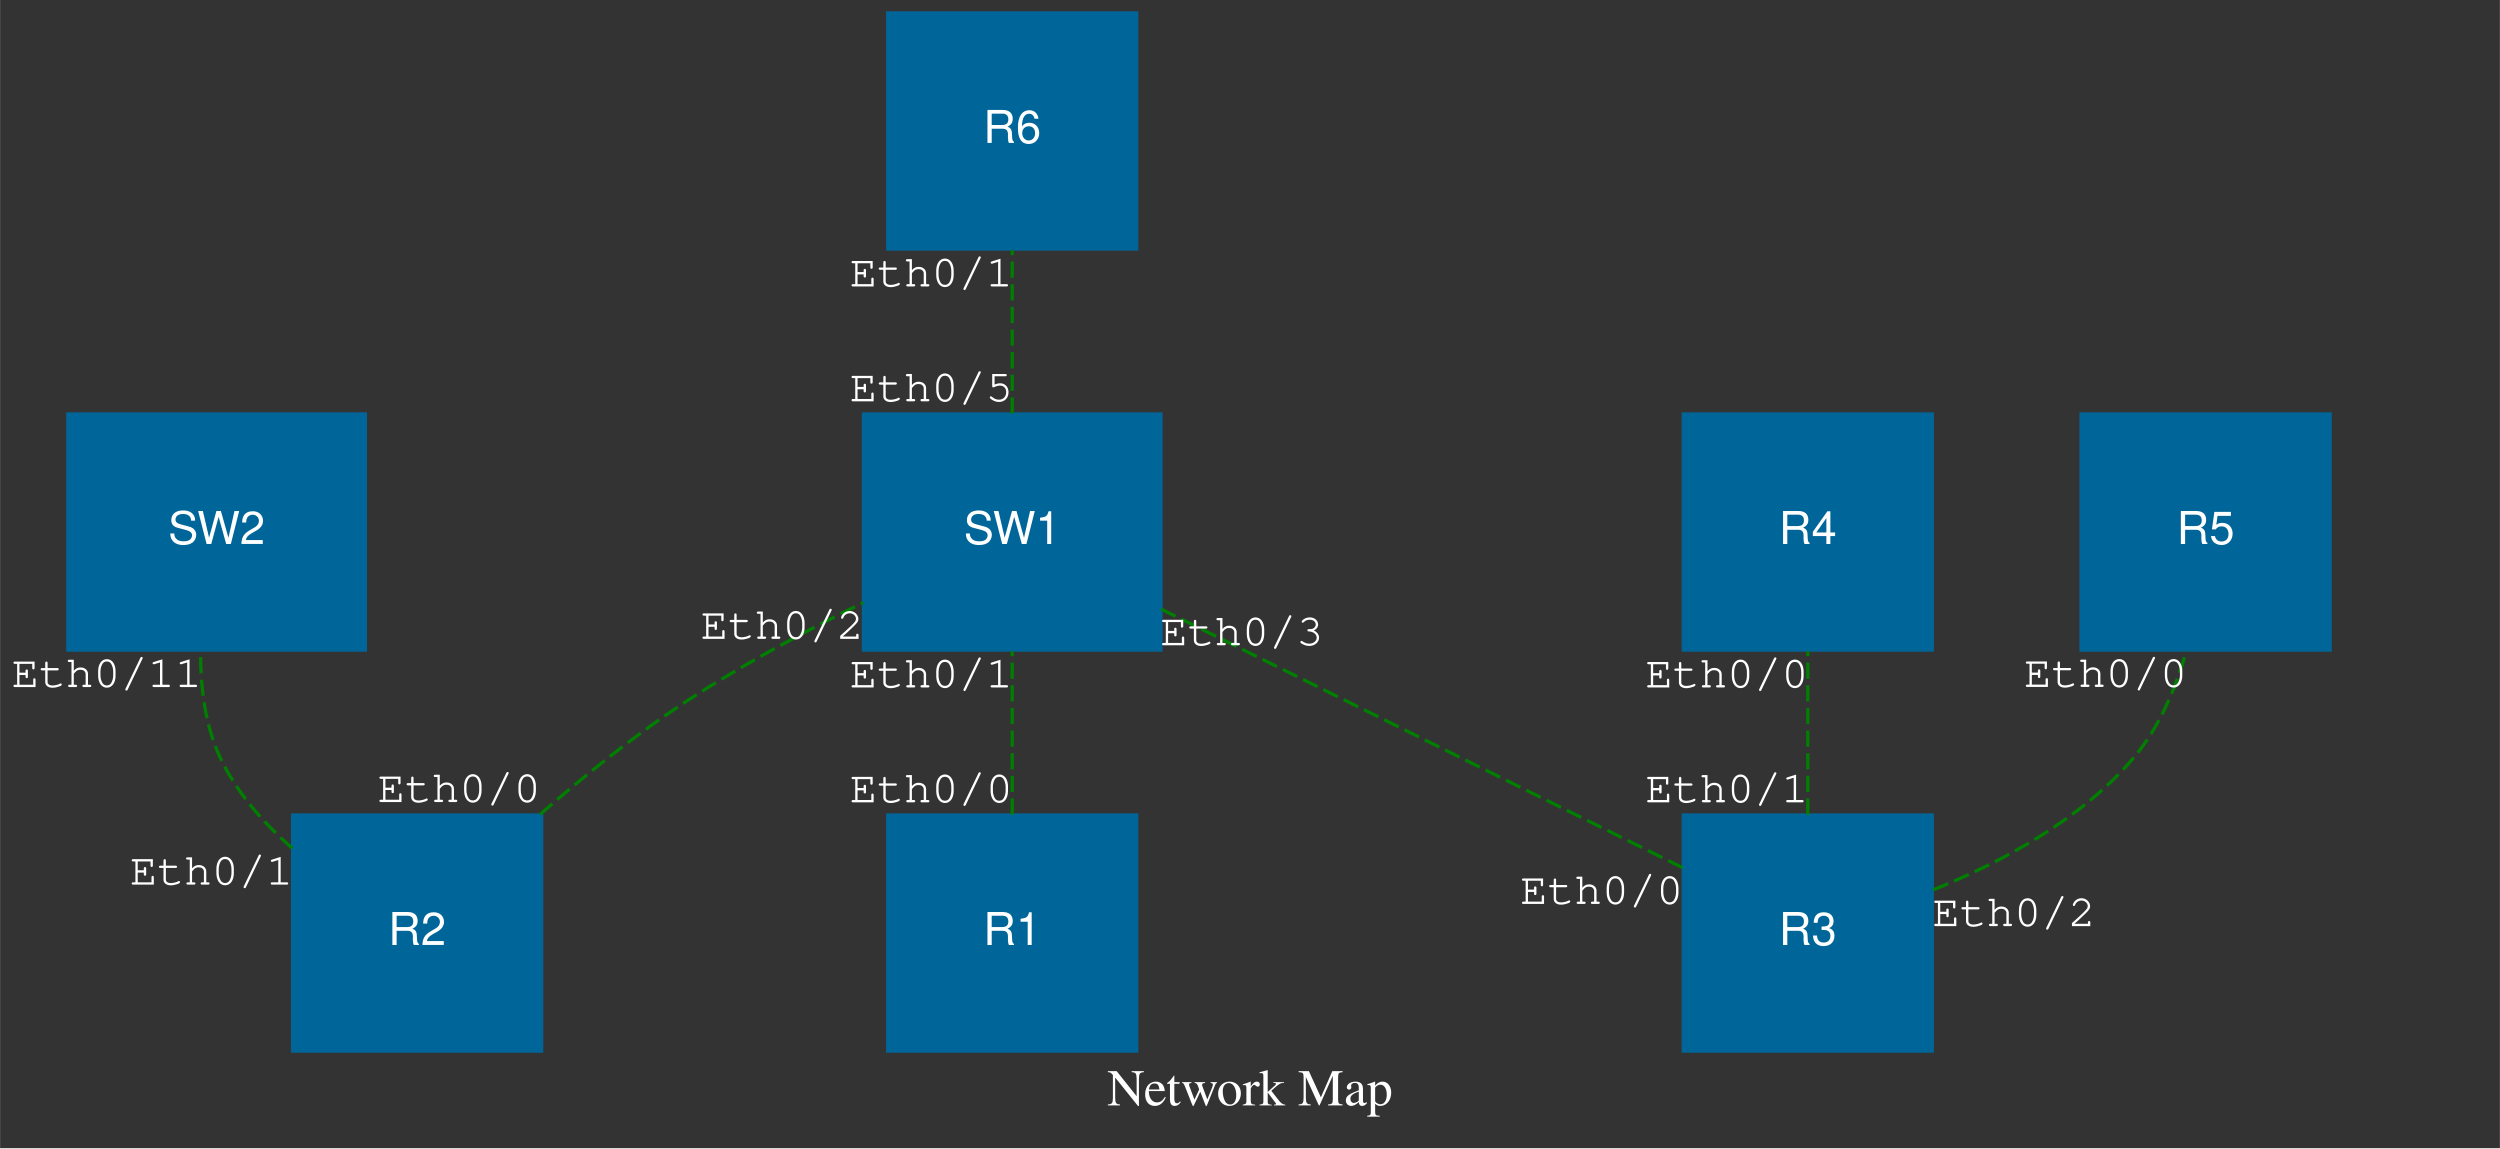
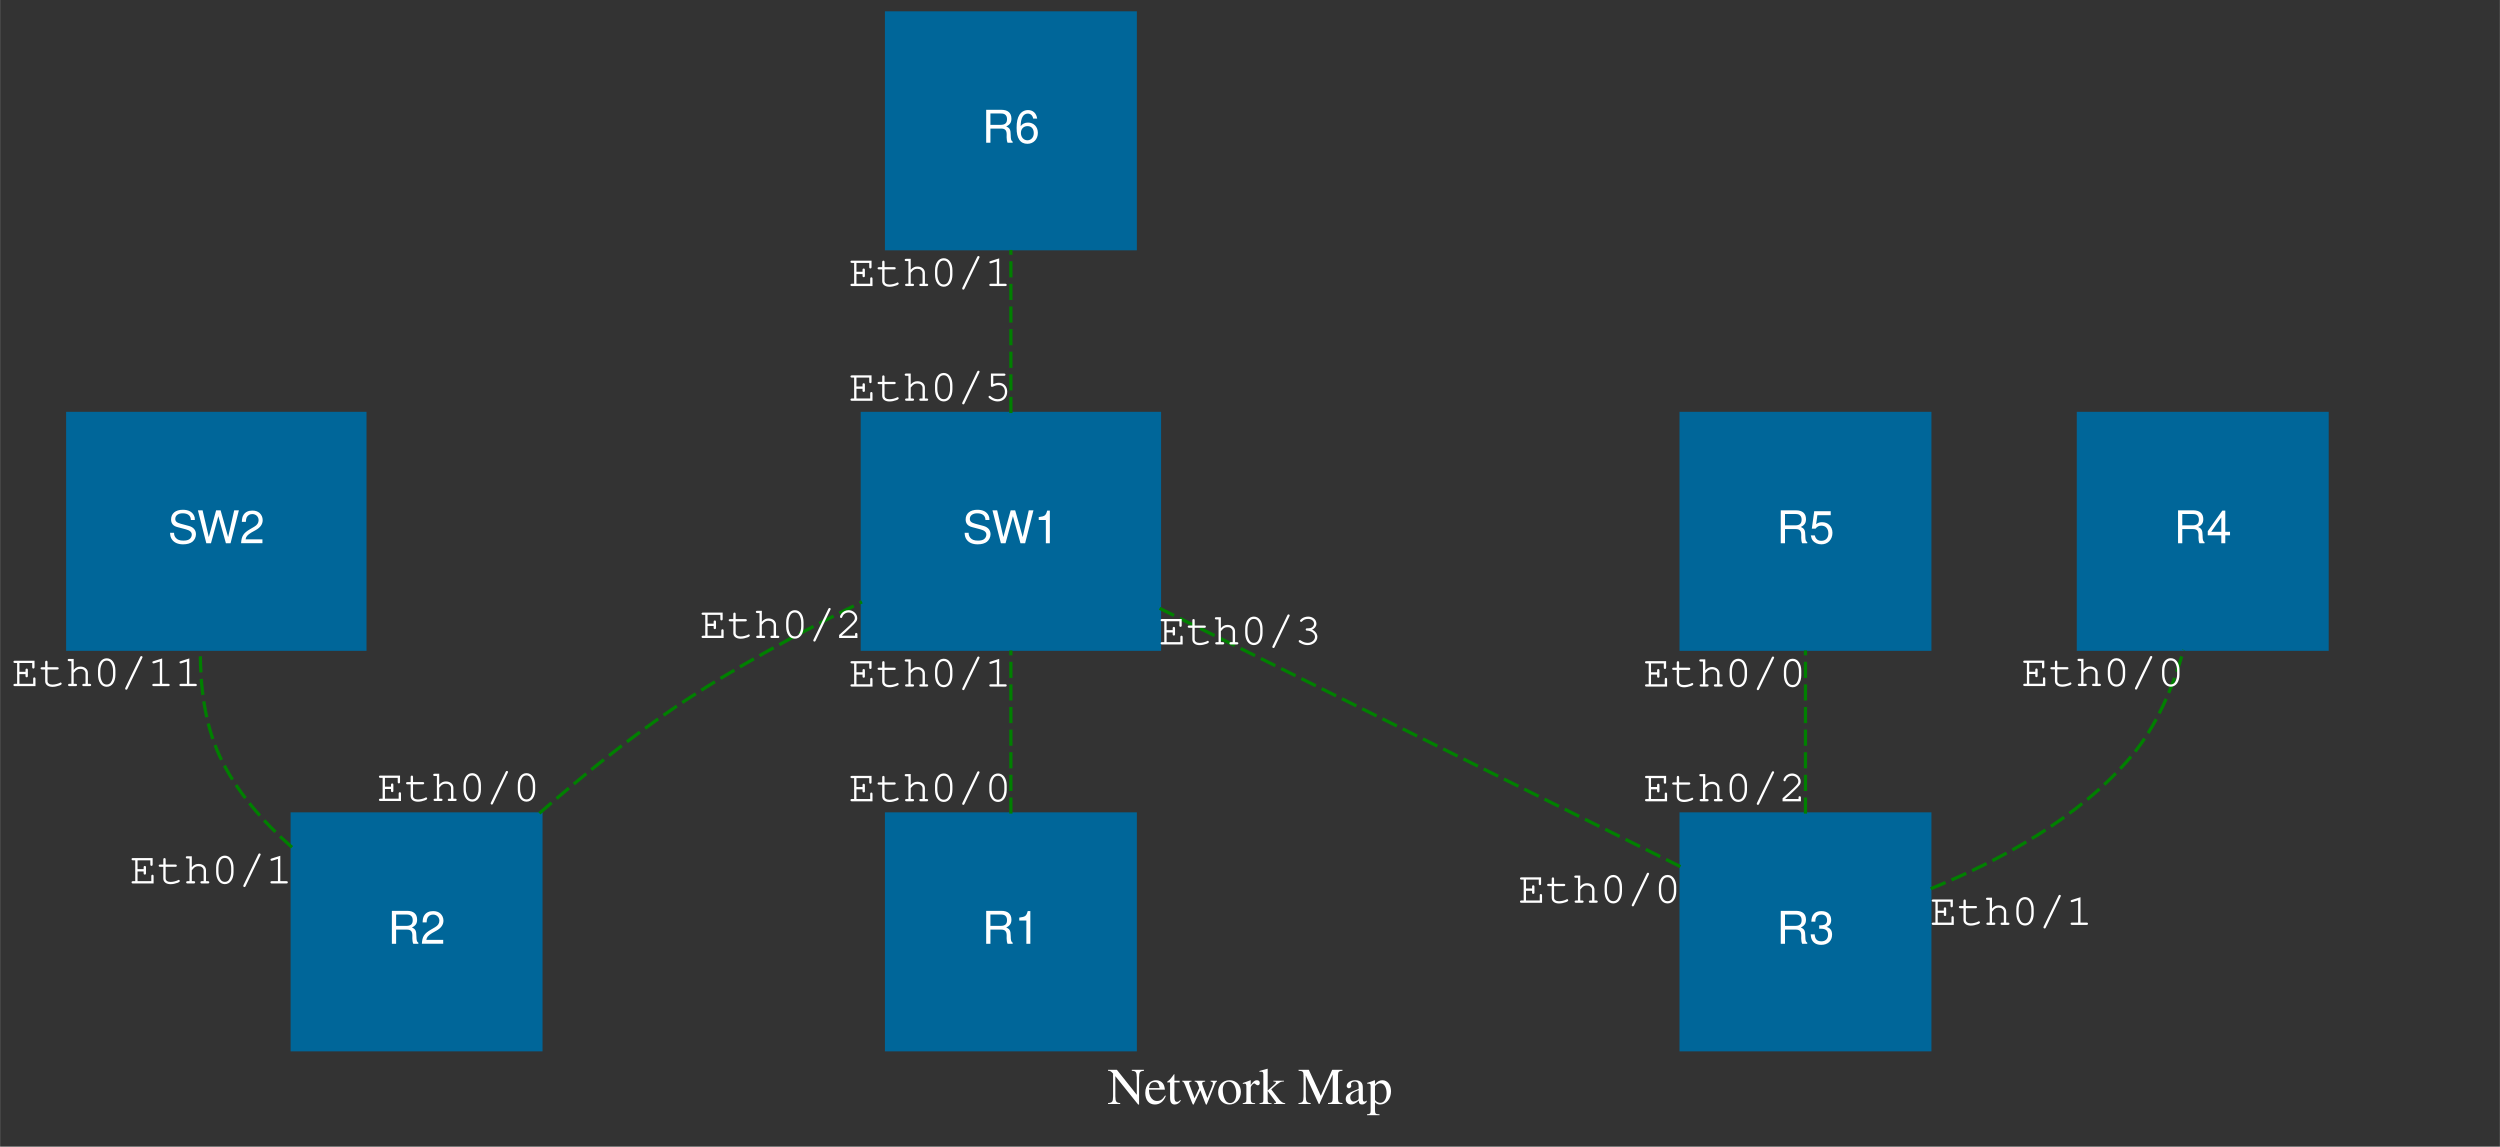
- <svg xmlns="http://www.w3.org/2000/svg" width="773pt" height="355pt" viewBox="0.00 0.00 772.94 355.00">
+ <svg xmlns="http://www.w3.org/2000/svg" width="774pt" height="355pt" viewBox="0.00 0.00 773.94 355.00">
  <g id="graph0" class="graph" transform="scale(1 1) rotate(0) translate(4 351)">
-     <polygon fill="#333333" stroke="none" points="-4,4 -4,-351 768.941,-351 768.941,4 -4,4" />
-     <text text-anchor="middle" x="382.471" y="-9.2" font-family="Times,serif" font-size="16.00" fill="white">Network Map</text>
+     <polygon fill="#333333" stroke="none" points="-4,4 -4,-351 769.941,-351 769.941,4 -4,4" />
+     <text text-anchor="middle" x="382.971" y="-9.2" font-family="Times,serif" font-size="16.00" fill="white">Network Map</text>
    <g id="node1" class="node">
+       <polygon fill="#006699" stroke="#006699" points="347.441,-347 270.441,-347 270.441,-274 347.441,-274 347.441,-347" />
+       <text text-anchor="middle" x="308.941" y="-306.8" font-family="Helvetica,sans-Serif" font-size="14.00" fill="white">R6</text>
+     </g>
+     <g id="node2" class="node">
      <polygon fill="#006699" stroke="#006699" points="163.441,-99 86.441,-99 86.441,-26 163.441,-26 163.441,-99" />
      <text text-anchor="middle" x="124.941" y="-58.8" font-family="Helvetica,sans-Serif" font-size="14.00" fill="white">R2</text>
    </g>
-     <g id="node2" class="node">
+     <g id="node3" class="node">
      <polygon fill="#006699" stroke="#006699" points="354.941,-223 262.941,-223 262.941,-150 354.941,-150 354.941,-223" />
      <text text-anchor="middle" x="308.941" y="-182.8" font-family="Helvetica,sans-Serif" font-size="14.00" fill="white">SW1</text>
    </g>
    <g id="edge5" class="edge">
      <path fill="none" stroke="green" stroke-dasharray="5,2" d="M162.959,-99.207C175.789,-110.382 190.523,-122.312 204.941,-132 223.059,-144.173 244.299,-155.557 262.845,-164.667" />
      <text text-anchor="middle" x="254.941" y="-120.8" font-family="Courier,monospace" font-size="14.00" fill="white">            </text>
      <text text-anchor="middle" x="237.845" y="-153.467" font-family="Courier,monospace" font-size="14.00" fill="white">Eth0/2</text>
      <text text-anchor="middle" x="137.959" y="-103.007" font-family="Courier,monospace" font-size="14.00" fill="white">Eth0/0</text>
    </g>
-     <g id="node7" class="node">
+     <g id="node6" class="node">
      <polygon fill="#006699" stroke="#006699" points="108.941,-223 16.941,-223 16.941,-150 108.941,-150 108.941,-223" />
      <text text-anchor="middle" x="62.941" y="-182.8" font-family="Helvetica,sans-Serif" font-size="14.00" fill="white">SW2</text>
    </g>
    <g id="edge6" class="edge">
      <path fill="none" stroke="green" stroke-dasharray="5,2" d="M86.371,-88.673C77.374,-96.581 68.962,-106.13 63.941,-117 59.303,-127.042 57.903,-138.828 58,-149.765" />
      <text text-anchor="middle" x="113.941" y="-120.8" font-family="Courier,monospace" font-size="14.00" fill="white">            </text>
      <text text-anchor="middle" x="29" y="-138.565" font-family="Courier,monospace" font-size="14.00" fill="white">Eth0/11</text>
      <text text-anchor="middle" x="61.371" y="-77.473" font-family="Courier,monospace" font-size="14.00" fill="white">Eth0/1</text>
    </g>
-     <g id="node3" class="node">
-       <polygon fill="#006699" stroke="#006699" points="347.441,-347 270.441,-347 270.441,-274 347.441,-274 347.441,-347" />
-       <text text-anchor="middle" x="308.941" y="-306.8" font-family="Helvetica,sans-Serif" font-size="14.00" fill="white">R6</text>
-     </g>
    <g id="edge7" class="edge">
      <path fill="none" stroke="green" stroke-dasharray="5,2" d="M308.941,-223.115C308.941,-239.01 308.941,-257.704 308.941,-273.629" />
      <text text-anchor="middle" x="358.941" y="-244.8" font-family="Courier,monospace" font-size="14.00" fill="white">            </text>
      <text text-anchor="middle" x="283.941" y="-262.429" font-family="Courier,monospace" font-size="14.00" fill="white">Eth0/1</text>
      <text text-anchor="middle" x="283.941" y="-226.915" font-family="Courier,monospace" font-size="14.00" fill="white">Eth0/5</text>
    </g>
    <g id="node4" class="node">
-       <polygon fill="#006699" stroke="#006699" points="593.441,-99 516.441,-99 516.441,-26 593.441,-26 593.441,-99" />
-       <text text-anchor="middle" x="554.941" y="-58.8" font-family="Helvetica,sans-Serif" font-size="14.00" fill="white">R3</text>
-     </g>
-     <g id="edge1" class="edge">
-       <path fill="none" stroke="green" stroke-dasharray="5,2" d="M516.233,-82.697C472.529,-104.371 401.468,-139.613 354.961,-162.677" />
-       <text text-anchor="middle" x="495.941" y="-120.8" font-family="Courier,monospace" font-size="14.00" fill="white">            </text>
-       <text text-anchor="middle" x="379.961" y="-151.477" font-family="Courier,monospace" font-size="14.00" fill="white">Eth0/3</text>
-       <text text-anchor="middle" x="491.233" y="-71.497" font-family="Courier,monospace" font-size="14.00" fill="white">Eth0/0</text>
+       <polygon fill="#006699" stroke="#006699" points="593.441,-223 516.441,-223 516.441,-150 593.441,-150 593.441,-223" />
+       <text text-anchor="middle" x="554.941" y="-182.8" font-family="Helvetica,sans-Serif" font-size="14.00" fill="white">R5</text>
    </g>
    <g id="node5" class="node">
-       <polygon fill="#006699" stroke="#006699" points="593.441,-223 516.441,-223 516.441,-150 593.441,-150 593.441,-223" />
-       <text text-anchor="middle" x="554.941" y="-182.8" font-family="Helvetica,sans-Serif" font-size="14.00" fill="white">R4</text>
-     </g>
-     <g id="edge2" class="edge">
-       <path fill="none" stroke="green" stroke-dasharray="5,2" d="M554.941,-99.115C554.941,-115.01 554.941,-133.704 554.941,-149.629" />
-       <text text-anchor="middle" x="604.941" y="-120.8" font-family="Courier,monospace" font-size="14.00" fill="white">            </text>
-       <text text-anchor="middle" x="529.941" y="-138.429" font-family="Courier,monospace" font-size="14.00" fill="white">Eth0/0</text>
-       <text text-anchor="middle" x="529.941" y="-102.915" font-family="Courier,monospace" font-size="14.00" fill="white">Eth0/1</text>
-     </g>
-     <g id="node6" class="node">
-       <polygon fill="#006699" stroke="#006699" points="716.441,-223 639.441,-223 639.441,-150 716.441,-150 716.441,-223" />
-       <text text-anchor="middle" x="677.941" y="-182.8" font-family="Helvetica,sans-Serif" font-size="14.00" fill="white">R5</text>
-     </g>
-     <g id="edge3" class="edge">
-       <path fill="none" stroke="green" stroke-dasharray="5,2" d="M593.707,-75.847C614.777,-84.363 639.76,-97.681 655.941,-117 663.721,-126.288 668.763,-138.373 672.026,-149.8" />
-       <text text-anchor="middle" x="714.941" y="-120.8" font-family="Courier,monospace" font-size="14.00" fill="white">            </text>
-       <text text-anchor="middle" x="647.026" y="-138.6" font-family="Courier,monospace" font-size="14.00" fill="white">Eth0/0</text>
-       <text text-anchor="middle" x="618.707" y="-64.647" font-family="Courier,monospace" font-size="14.00" fill="white">Eth0/2</text>
-     </g>
-     <g id="node8" class="node">
      <polygon fill="#006699" stroke="#006699" points="347.441,-99 270.441,-99 270.441,-26 347.441,-26 347.441,-99" />
      <text text-anchor="middle" x="308.941" y="-58.8" font-family="Helvetica,sans-Serif" font-size="14.00" fill="white">R1</text>
    </g>
    <g id="edge4" class="edge">
      <path fill="none" stroke="green" stroke-dasharray="5,2" d="M308.941,-99.115C308.941,-115.01 308.941,-133.704 308.941,-149.629" />
      <text text-anchor="middle" x="358.941" y="-120.8" font-family="Courier,monospace" font-size="14.00" fill="white">            </text>
      <text text-anchor="middle" x="283.941" y="-138.429" font-family="Courier,monospace" font-size="14.00" fill="white">Eth0/1</text>
      <text text-anchor="middle" x="283.941" y="-102.915" font-family="Courier,monospace" font-size="14.00" fill="white">Eth0/0</text>
    </g>
+     <g id="node7" class="node">
+       <polygon fill="#006699" stroke="#006699" points="593.441,-99 516.441,-99 516.441,-26 593.441,-26 593.441,-99" />
+       <text text-anchor="middle" x="554.941" y="-58.8" font-family="Helvetica,sans-Serif" font-size="14.00" fill="white">R3</text>
+     </g>
+     <g id="edge1" class="edge">
+       <path fill="none" stroke="green" stroke-dasharray="5,2" d="M516.233,-82.697C472.529,-104.371 401.468,-139.613 354.961,-162.677" />
+       <text text-anchor="middle" x="496.941" y="-120.8" font-family="Courier,monospace" font-size="14.00" fill="white">            </text>
+       <text text-anchor="middle" x="379.961" y="-151.477" font-family="Courier,monospace" font-size="14.00" fill="white">Eth0/3</text>
+       <text text-anchor="middle" x="491.233" y="-71.497" font-family="Courier,monospace" font-size="14.00" fill="white">Eth0/0</text>
+     </g>
+     <g id="edge3" class="edge">
+       <path fill="none" stroke="green" stroke-dasharray="5,2" d="M554.941,-99.115C554.941,-115.01 554.941,-133.704 554.941,-149.629" />
+       <text text-anchor="middle" x="604.941" y="-120.8" font-family="Courier,monospace" font-size="14.00" fill="white">            </text>
+       <text text-anchor="middle" x="529.941" y="-138.429" font-family="Courier,monospace" font-size="14.00" fill="white">Eth0/0</text>
+       <text text-anchor="middle" x="529.941" y="-102.915" font-family="Courier,monospace" font-size="14.00" fill="white">Eth0/2</text>
+     </g>
+     <g id="node8" class="node">
+       <polygon fill="#006699" stroke="#006699" points="716.441,-223 639.441,-223 639.441,-150 716.441,-150 716.441,-223" />
+       <text text-anchor="middle" x="677.941" y="-182.8" font-family="Helvetica,sans-Serif" font-size="14.00" fill="white">R4</text>
+     </g>
+     <g id="edge2" class="edge">
+       <path fill="none" stroke="green" stroke-dasharray="5,2" d="M593.707,-75.847C614.777,-84.363 639.76,-97.681 655.941,-117 663.721,-126.288 668.763,-138.373 672.026,-149.8" />
+       <text text-anchor="middle" x="715.941" y="-120.8" font-family="Courier,monospace" font-size="14.00" fill="white">            </text>
+       <text text-anchor="middle" x="647.026" y="-138.6" font-family="Courier,monospace" font-size="14.00" fill="white">Eth0/0</text>
+       <text text-anchor="middle" x="618.707" y="-64.647" font-family="Courier,monospace" font-size="14.00" fill="white">Eth0/1</text>
+     </g>
  </g>
</svg>
